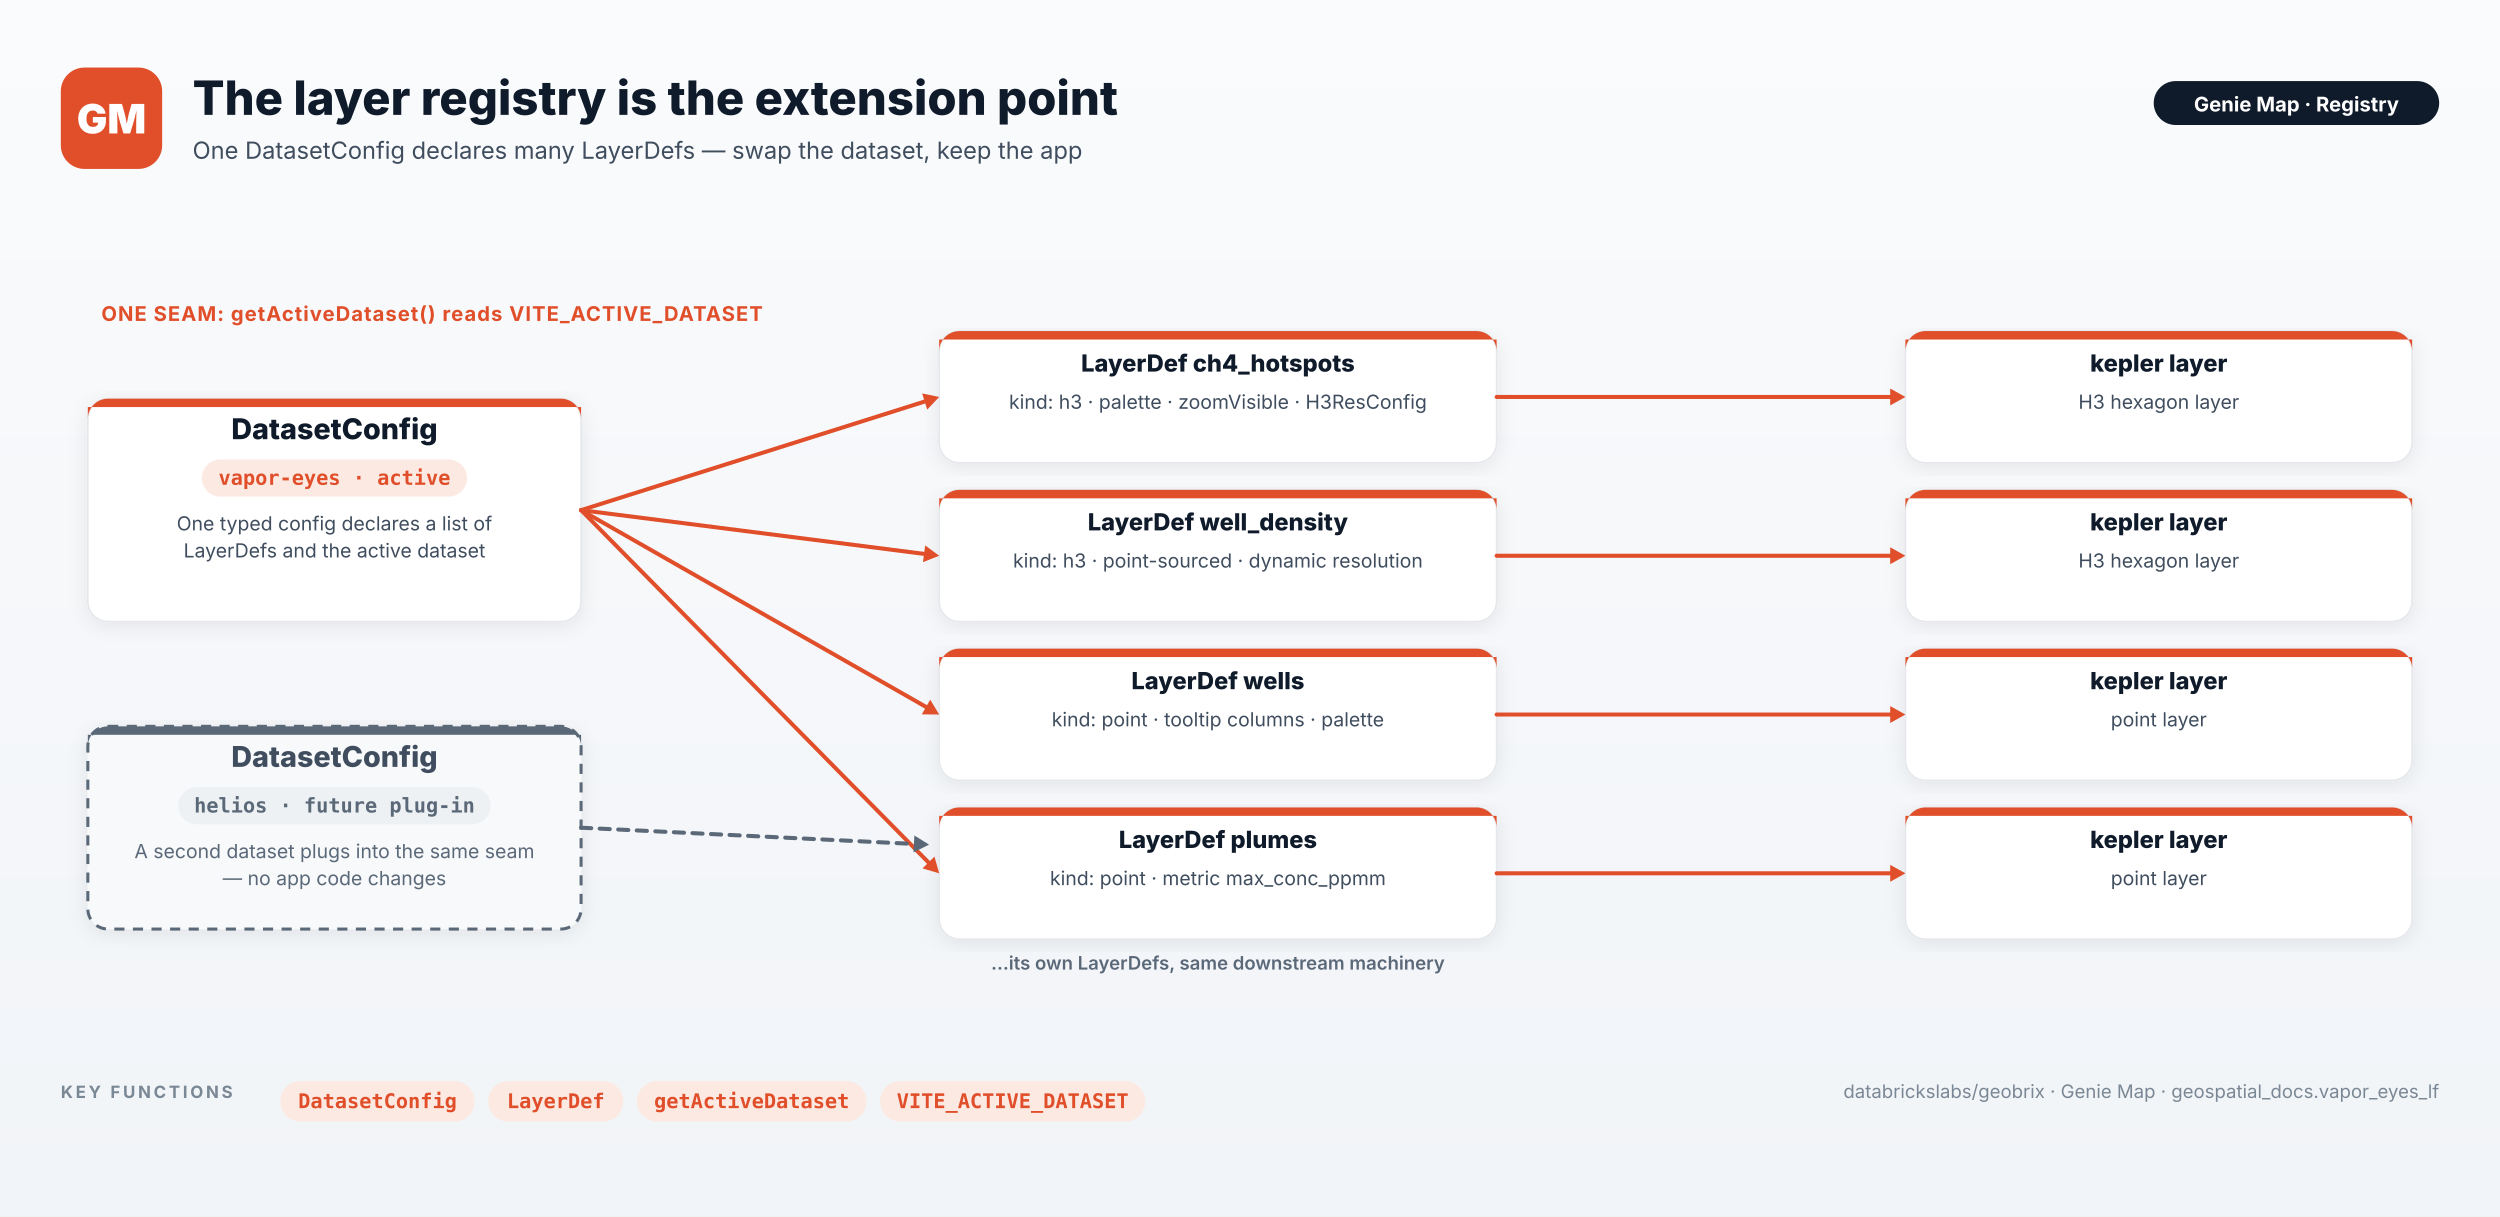
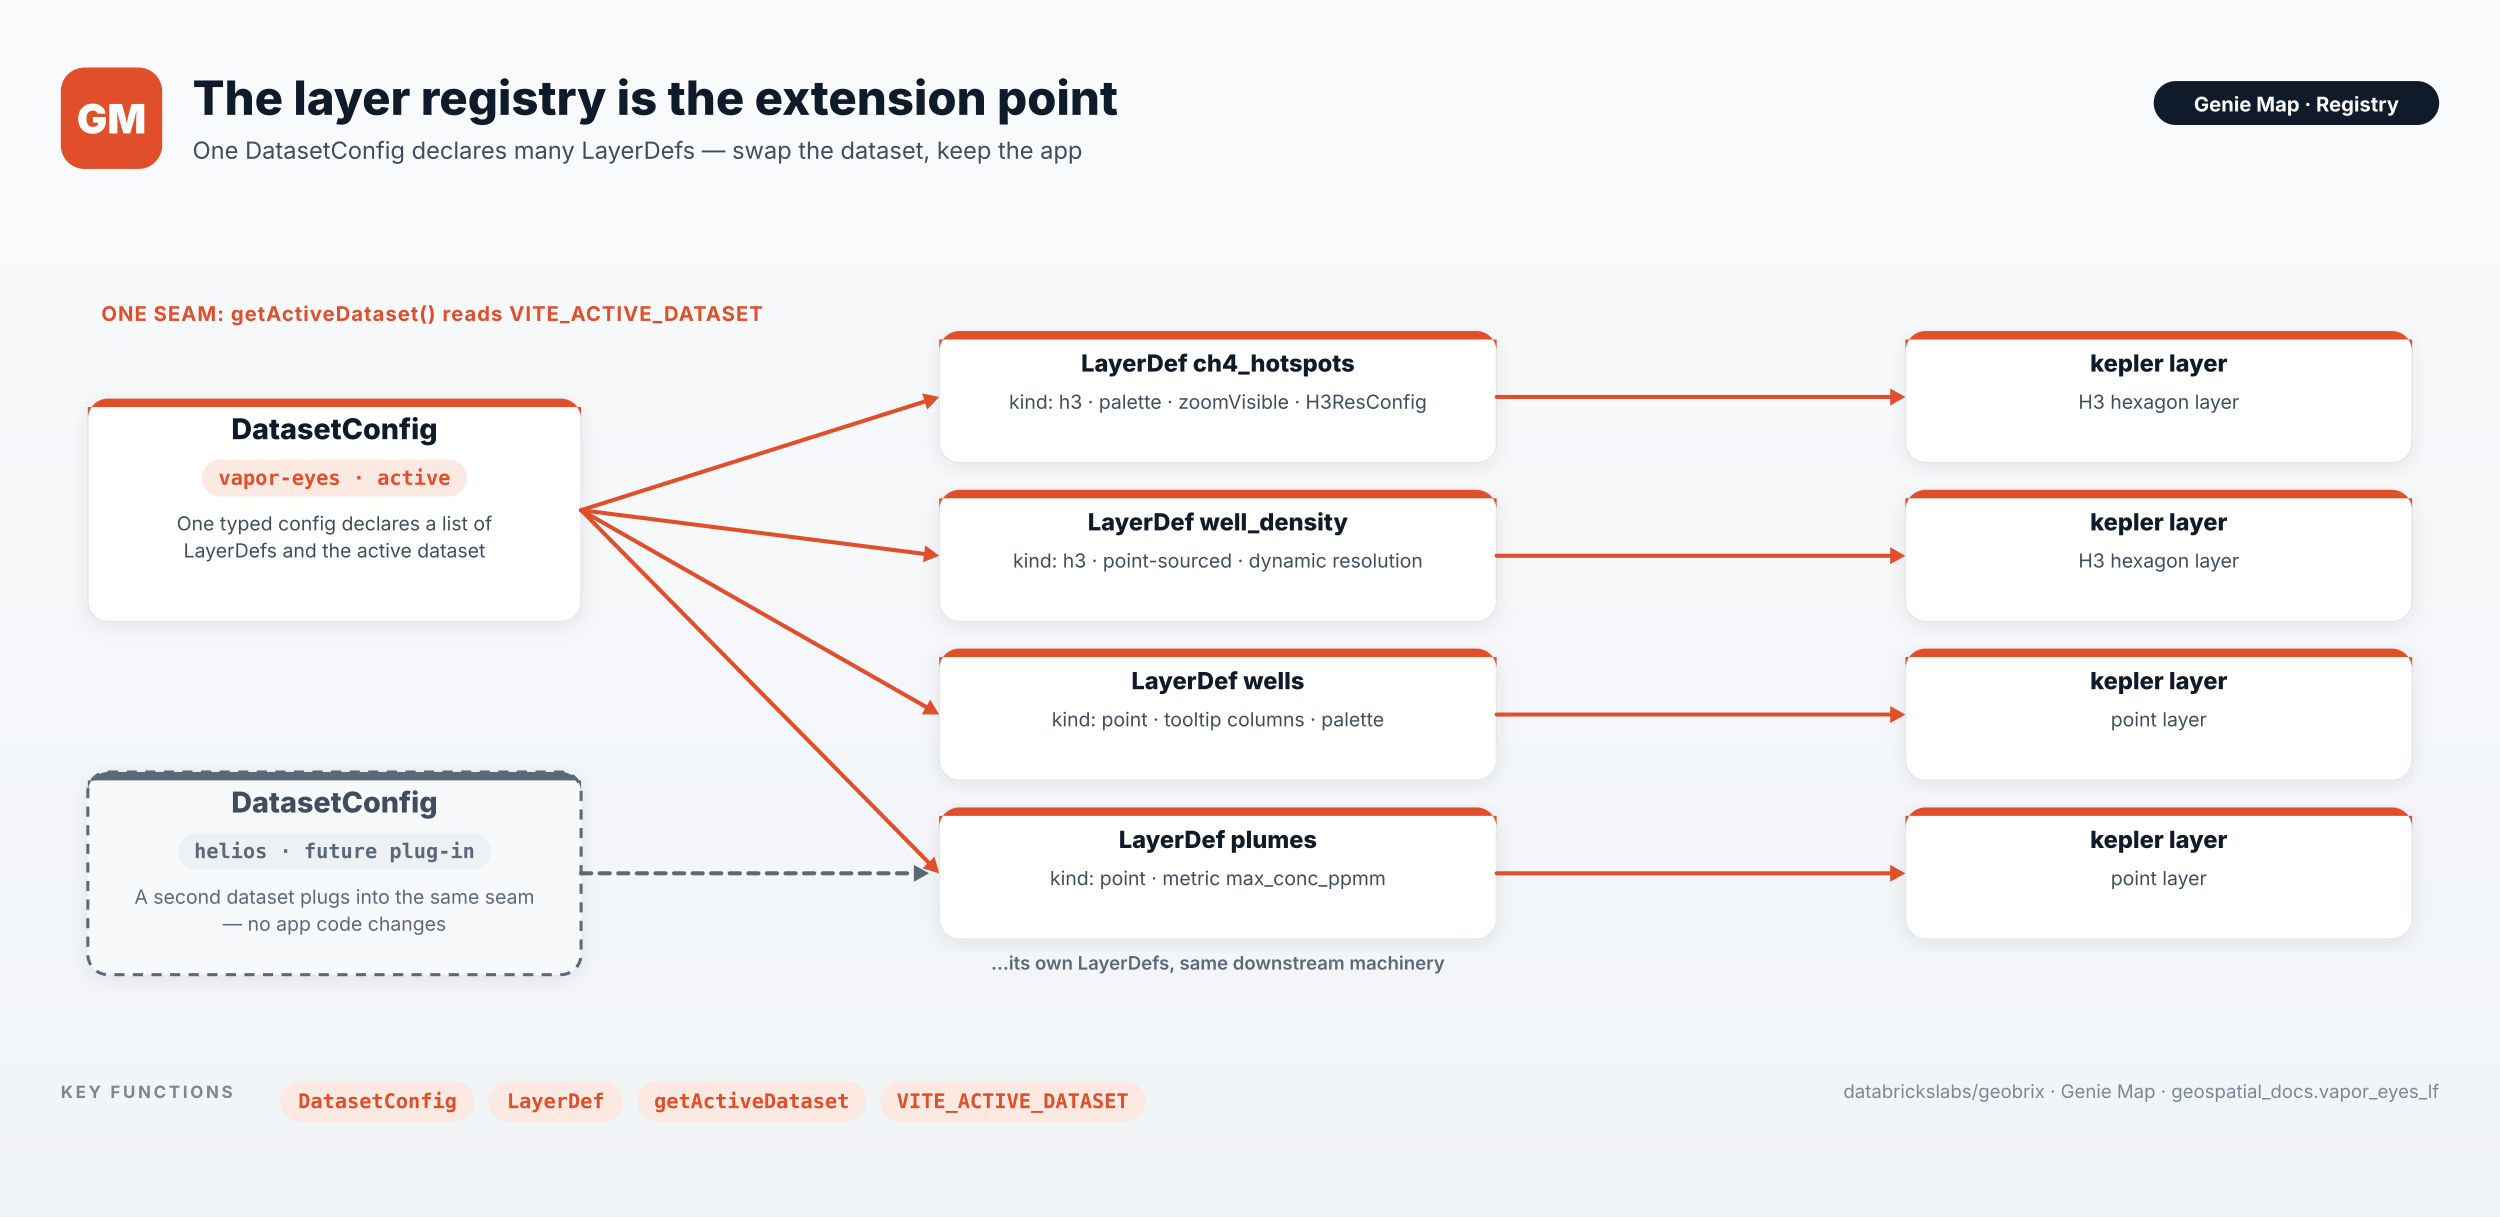
<svg xmlns="http://www.w3.org/2000/svg" viewBox="0 0 1480 720" width="1480" height="720" style="font-family: Inter, -apple-system, system-ui, sans-serif;">
  <defs>
    <filter id="card-shadow" x="-5%" y="-5%" width="110%" height="115%">
      <feDropShadow dx="0" dy="2" stdDeviation="6" flood-color="#0F1B2A" flood-opacity="0.08" />
    </filter>
    <linearGradient id="bg" x1="0" y1="0" x2="0" y2="1">
      <stop offset="0" stop-color="#FAFBFC" />
      <stop offset="1" stop-color="#F1F4F8" />
    </linearGradient>
  </defs>
  <rect x="0" y="0" width="1480" height="720" fill="url(#bg)" />
  <rect x="36" y="40" rx="14" ry="14" width="60" height="60" fill="#E04E2A" />
  <text x="66.0" y="79.0" text-anchor="middle" font-family="Inter, -apple-system, system-ui, sans-serif" font-size="24" font-weight="900" fill="#FFFFFF">GM</text>
  <text x="114" y="68" font-family="Inter, -apple-system, system-ui, sans-serif" font-size="28" font-weight="800" fill="#0F1B2A" text-anchor="start">The layer registry is the extension point</text>
  <text x="114" y="94" font-family="Inter, -apple-system, system-ui, sans-serif" font-size="14" font-weight="400" fill="#3F4D5E" text-anchor="start">One DatasetConfig declares many LayerDefs — swap the dataset, keep the app</text>
  <rect x="1275" y="48" rx="13" ry="13" width="169" height="26" fill="#0F1B2A" />
  <text x="1359.5" y="66" text-anchor="middle" font-family="Inter, -apple-system, system-ui, sans-serif" font-size="12" font-weight="700" fill="#FFFFFF">Genie Map  ·  Registry</text>
  <text x="60" y="190" font-family="Inter, -apple-system, system-ui, sans-serif" font-size="12" font-weight="700" fill="#E04E2A" text-anchor="start" letter-spacing="0.6">ONE SEAM:  getActiveDataset()  reads  VITE_ACTIVE_DATASET</text>
  <rect x="52" y="236" rx="12" ry="12" width="292" height="132" fill="#FFFFFF" stroke="#E5E7EB" stroke-width="1" filter="url(#card-shadow)" />
  <path d="M 52 248 A 12 12 0 0 1 64 236 H 332 A 12 12 0 0 1 344 248 V 241 H 52 Z" fill="#E04E2A" />
  <text x="198.0" y="260" font-family="Inter, -apple-system, system-ui, sans-serif" font-size="17" font-weight="800" fill="#0F1B2A" text-anchor="middle">DatasetConfig</text>
  <g transform="translate(119.5, 272)">
    <rect x="0" y="0" rx="11" ry="11" width="157" height="22" fill="#FCE9E2" />
    <text x="78.5" y="15.0" text-anchor="middle" font-family="ui-monospace, SFMono-Regular, Menlo, Consolas, monospace" font-size="12" font-weight="700" fill="#E04E2A">vapor-eyes · active</text>
  </g>
  <text x="198.0" y="314" text-anchor="middle" font-family="Inter, sans-serif" font-size="11.5" fill="#3F4D5E">One typed config declares a list of</text>
  <text x="198.0" y="330" text-anchor="middle" font-family="Inter, sans-serif" font-size="11.5" fill="#3F4D5E">LayerDefs and the active dataset</text>
-   <rect x="52" y="430" rx="12" ry="12" width="292" height="120" fill="#F7F9FB" stroke="#5A6878" stroke-width="1.8" stroke-dasharray="6 5" filter="url(#card-shadow)" />
-   <path d="M 52 442 A 12 12 0 0 1 64 430 H 332 A 12 12 0 0 1 344 442 V 435 H 52 Z" fill="#5A6878" />
-   <text x="198.0" y="454" font-family="Inter, -apple-system, system-ui, sans-serif" font-size="17" font-weight="800" fill="#3F4D5E" text-anchor="middle">DatasetConfig</text>
-   <g transform="translate(105.5, 466)">
+   <rect x="52" y="457.0" rx="12" ry="12" width="292" height="120" fill="#F7F9FB" stroke="#5A6878" stroke-width="1.8" stroke-dasharray="6 5" filter="url(#card-shadow)" />
+   <path d="M 52 469.0 A 12 12 0 0 1 64 457.0 H 332 A 12 12 0 0 1 344 469.0 V 462.0 H 52 Z" fill="#5A6878" />
+   <text x="198.0" y="481.0" font-family="Inter, -apple-system, system-ui, sans-serif" font-size="17" font-weight="800" fill="#3F4D5E" text-anchor="middle">DatasetConfig</text>
+   <g transform="translate(105.5, 493.0)">
    <rect x="0" y="0" rx="11" ry="11" width="185" height="22" fill="#EEF1F4" />
    <text x="92.5" y="15.0" text-anchor="middle" font-family="ui-monospace, SFMono-Regular, Menlo, Consolas, monospace" font-size="12" font-weight="700" fill="#5A6878">helios · future plug-in</text>
  </g>
-   <text x="198.0" y="508" text-anchor="middle" font-family="Inter, sans-serif" font-size="11.5" fill="#5A6878">A second dataset plugs into the same seam</text>
-   <text x="198.0" y="524" text-anchor="middle" font-family="Inter, sans-serif" font-size="11.5" fill="#5A6878">— no app code changes</text>
+   <text x="198.0" y="535.0" text-anchor="middle" font-family="Inter, sans-serif" font-size="11.5" fill="#5A6878">A second dataset plugs into the same seam</text>
+   <text x="198.0" y="551.0" text-anchor="middle" font-family="Inter, sans-serif" font-size="11.5" fill="#5A6878">— no app code changes</text>
  <rect x="556" y="196" rx="12" ry="12" width="330" height="78" fill="#FFFFFF" stroke="#E5E7EB" stroke-width="1" filter="url(#card-shadow)" />
  <path d="M 556 208 A 12 12 0 0 1 568 196 H 874 A 12 12 0 0 1 886 208 V 201 H 556 Z" fill="#E04E2A" />
  <text x="721.0" y="220" font-family="Inter, -apple-system, system-ui, sans-serif" font-size="14" font-weight="800" fill="#0F1B2A" text-anchor="middle">LayerDef  ch4_hotspots</text>
  <text x="721.0" y="242" text-anchor="middle" font-family="Inter, sans-serif" font-size="11.5" fill="#3F4D5E">kind: h3 · palette · zoomVisible · H3ResConfig</text>
  <rect x="556" y="290" rx="12" ry="12" width="330" height="78" fill="#FFFFFF" stroke="#E5E7EB" stroke-width="1" filter="url(#card-shadow)" />
  <path d="M 556 302 A 12 12 0 0 1 568 290 H 874 A 12 12 0 0 1 886 302 V 295 H 556 Z" fill="#E04E2A" />
  <text x="721.0" y="314" font-family="Inter, -apple-system, system-ui, sans-serif" font-size="14" font-weight="800" fill="#0F1B2A" text-anchor="middle">LayerDef  well_density</text>
  <text x="721.0" y="336" text-anchor="middle" font-family="Inter, sans-serif" font-size="11.5" fill="#3F4D5E">kind: h3 · point-sourced · dynamic resolution</text>
  <rect x="556" y="384" rx="12" ry="12" width="330" height="78" fill="#FFFFFF" stroke="#E5E7EB" stroke-width="1" filter="url(#card-shadow)" />
  <path d="M 556 396 A 12 12 0 0 1 568 384 H 874 A 12 12 0 0 1 886 396 V 389 H 556 Z" fill="#E04E2A" />
  <text x="721.0" y="408" font-family="Inter, -apple-system, system-ui, sans-serif" font-size="14" font-weight="800" fill="#0F1B2A" text-anchor="middle">LayerDef  wells</text>
  <text x="721.0" y="430" text-anchor="middle" font-family="Inter, sans-serif" font-size="11.5" fill="#3F4D5E">kind: point · tooltip columns · palette</text>
  <rect x="556" y="478" rx="12" ry="12" width="330" height="78" fill="#FFFFFF" stroke="#E5E7EB" stroke-width="1" filter="url(#card-shadow)" />
  <path d="M 556 490 A 12 12 0 0 1 568 478 H 874 A 12 12 0 0 1 886 490 V 483 H 556 Z" fill="#E04E2A" />
  <text x="721.0" y="502" font-family="Inter, -apple-system, system-ui, sans-serif" font-size="14" font-weight="800" fill="#0F1B2A" text-anchor="middle">LayerDef  plumes</text>
  <text x="721.0" y="524" text-anchor="middle" font-family="Inter, sans-serif" font-size="11.5" fill="#3F4D5E">kind: point · metric max_conc_ppmm</text>
  <rect x="1128" y="196" rx="12" ry="12" width="300" height="78" fill="#FFFFFF" stroke="#E5E7EB" stroke-width="1" filter="url(#card-shadow)" />
  <path d="M 1128 208 A 12 12 0 0 1 1140 196 H 1416 A 12 12 0 0 1 1428 208 V 201 H 1128 Z" fill="#E04E2A" />
  <text x="1278.0" y="220" font-family="Inter, -apple-system, system-ui, sans-serif" font-size="14" font-weight="800" fill="#0F1B2A" text-anchor="middle">kepler layer</text>
  <text x="1278.0" y="242" text-anchor="middle" font-family="Inter, sans-serif" font-size="11.5" fill="#3F4D5E">H3 hexagon layer</text>
  <rect x="1128" y="290" rx="12" ry="12" width="300" height="78" fill="#FFFFFF" stroke="#E5E7EB" stroke-width="1" filter="url(#card-shadow)" />
  <path d="M 1128 302 A 12 12 0 0 1 1140 290 H 1416 A 12 12 0 0 1 1428 302 V 295 H 1128 Z" fill="#E04E2A" />
  <text x="1278.0" y="314" font-family="Inter, -apple-system, system-ui, sans-serif" font-size="14" font-weight="800" fill="#0F1B2A" text-anchor="middle">kepler layer</text>
  <text x="1278.0" y="336" text-anchor="middle" font-family="Inter, sans-serif" font-size="11.5" fill="#3F4D5E">H3 hexagon layer</text>
  <rect x="1128" y="384" rx="12" ry="12" width="300" height="78" fill="#FFFFFF" stroke="#E5E7EB" stroke-width="1" filter="url(#card-shadow)" />
  <path d="M 1128 396 A 12 12 0 0 1 1140 384 H 1416 A 12 12 0 0 1 1428 396 V 389 H 1128 Z" fill="#E04E2A" />
  <text x="1278.0" y="408" font-family="Inter, -apple-system, system-ui, sans-serif" font-size="14" font-weight="800" fill="#0F1B2A" text-anchor="middle">kepler layer</text>
  <text x="1278.0" y="430" text-anchor="middle" font-family="Inter, sans-serif" font-size="11.5" fill="#3F4D5E">point layer</text>
  <rect x="1128" y="478" rx="12" ry="12" width="300" height="78" fill="#FFFFFF" stroke="#E5E7EB" stroke-width="1" filter="url(#card-shadow)" />
  <path d="M 1128 490 A 12 12 0 0 1 1140 478 H 1416 A 12 12 0 0 1 1428 490 V 483 H 1128 Z" fill="#E04E2A" />
  <text x="1278.0" y="502" font-family="Inter, -apple-system, system-ui, sans-serif" font-size="14" font-weight="800" fill="#0F1B2A" text-anchor="middle">kepler layer</text>
  <text x="1278.0" y="524" text-anchor="middle" font-family="Inter, sans-serif" font-size="11.5" fill="#3F4D5E">point layer</text>
  <line x1="344.0" y1="302.0" x2="547.4" y2="237.7" stroke="#E04E2A" stroke-width="2.4" stroke-linecap="round" />
  <polygon points="556.0,235.0 548.9,242.5 545.9,232.9" fill="#E04E2A" />
  <line x1="344.0" y1="302.0" x2="547.1" y2="327.9" stroke="#E04E2A" stroke-width="2.4" stroke-linecap="round" />
  <polygon points="556.0,329.0 546.4,332.8 547.7,322.9" fill="#E04E2A" />
  <line x1="344.0" y1="302.0" x2="548.2" y2="418.5" stroke="#E04E2A" stroke-width="2.4" stroke-linecap="round" />
  <polygon points="556.0,423.0 545.7,422.9 550.7,414.2" fill="#E04E2A" />
  <line x1="344.0" y1="302.0" x2="549.7" y2="510.6" stroke="#E04E2A" stroke-width="2.4" stroke-linecap="round" />
  <polygon points="556.0,517.0 546.1,514.1 553.2,507.1" fill="#E04E2A" />
  <line x1="886.0" y1="235.0" x2="1119.0" y2="235.0" stroke="#E04E2A" stroke-width="2.4" stroke-linecap="round" />
  <polygon points="1128.0,235.0 1119.0,240.0 1119.0,230.0" fill="#E04E2A" />
  <line x1="886.0" y1="329.0" x2="1119.0" y2="329.0" stroke="#E04E2A" stroke-width="2.4" stroke-linecap="round" />
  <polygon points="1128.0,329.0 1119.0,334.0 1119.0,324.0" fill="#E04E2A" />
  <line x1="886.0" y1="423.0" x2="1119.0" y2="423.0" stroke="#E04E2A" stroke-width="2.4" stroke-linecap="round" />
  <polygon points="1128.0,423.0 1119.0,428.0 1119.0,418.0" fill="#E04E2A" />
  <line x1="886.0" y1="517.0" x2="1119.0" y2="517.0" stroke="#E04E2A" stroke-width="2.4" stroke-linecap="round" />
  <polygon points="1128.0,517.0 1119.0,522.0 1119.0,512.0" fill="#E04E2A" />
-   <line x1="344.0" y1="490.0" x2="541.0" y2="499.6" stroke="#5A6878" stroke-width="2.4" stroke-linecap="round" stroke-dasharray="6 5" />
-   <polygon points="550.0,500.0 540.8,504.6 541.3,494.6" fill="#5A6878" />
+   <line x1="344.0" y1="517.0" x2="541.0" y2="517.0" stroke="#5A6878" stroke-width="2.4" stroke-linecap="round" stroke-dasharray="6 5" />
+   <polygon points="550.0,517.0 541.0,522.0 541.0,512.0" fill="#5A6878" />
  <text x="721.0" y="574" font-family="Inter, -apple-system, system-ui, sans-serif" font-size="11" font-weight="600" fill="#5A6878" text-anchor="middle">…its own LayerDefs, same downstream machinery</text>
  <text x="36" y="650" font-family="Inter, -apple-system, system-ui, sans-serif" font-size="10" font-weight="700" fill="#7A8794" text-anchor="start" letter-spacing="1.6">KEY FUNCTIONS</text>
  <rect x="166" y="640" rx="12" ry="12" width="115" height="24" fill="#FCE9E2" />
  <text x="223.5" y="656.0" text-anchor="middle" font-family="ui-monospace, SFMono-Regular, Menlo, Consolas, monospace" font-size="12" font-weight="700" fill="#E04E2A">DatasetConfig</text>
  <rect x="289" y="640" rx="12" ry="12" width="80" height="24" fill="#FCE9E2" />
  <text x="329.0" y="656.0" text-anchor="middle" font-family="ui-monospace, SFMono-Regular, Menlo, Consolas, monospace" font-size="12" font-weight="700" fill="#E04E2A">LayerDef</text>
  <rect x="377" y="640" rx="12" ry="12" width="136" height="24" fill="#FCE9E2" />
  <text x="445.0" y="656.0" text-anchor="middle" font-family="ui-monospace, SFMono-Regular, Menlo, Consolas, monospace" font-size="12" font-weight="700" fill="#E04E2A">getActiveDataset</text>
  <rect x="521" y="640" rx="12" ry="12" width="157" height="24" fill="#FCE9E2" />
  <text x="599.5" y="656.0" text-anchor="middle" font-family="ui-monospace, SFMono-Regular, Menlo, Consolas, monospace" font-size="12" font-weight="700" fill="#E04E2A">VITE_ACTIVE_DATASET</text>
  <text x="1444" y="650" font-family="Inter, -apple-system, system-ui, sans-serif" font-size="11" font-weight="400" fill="#7A8794" text-anchor="end">databrickslabs/geobrix  ·  Genie Map  ·  geospatial_docs.vapor_eyes_lf</text>
</svg>
